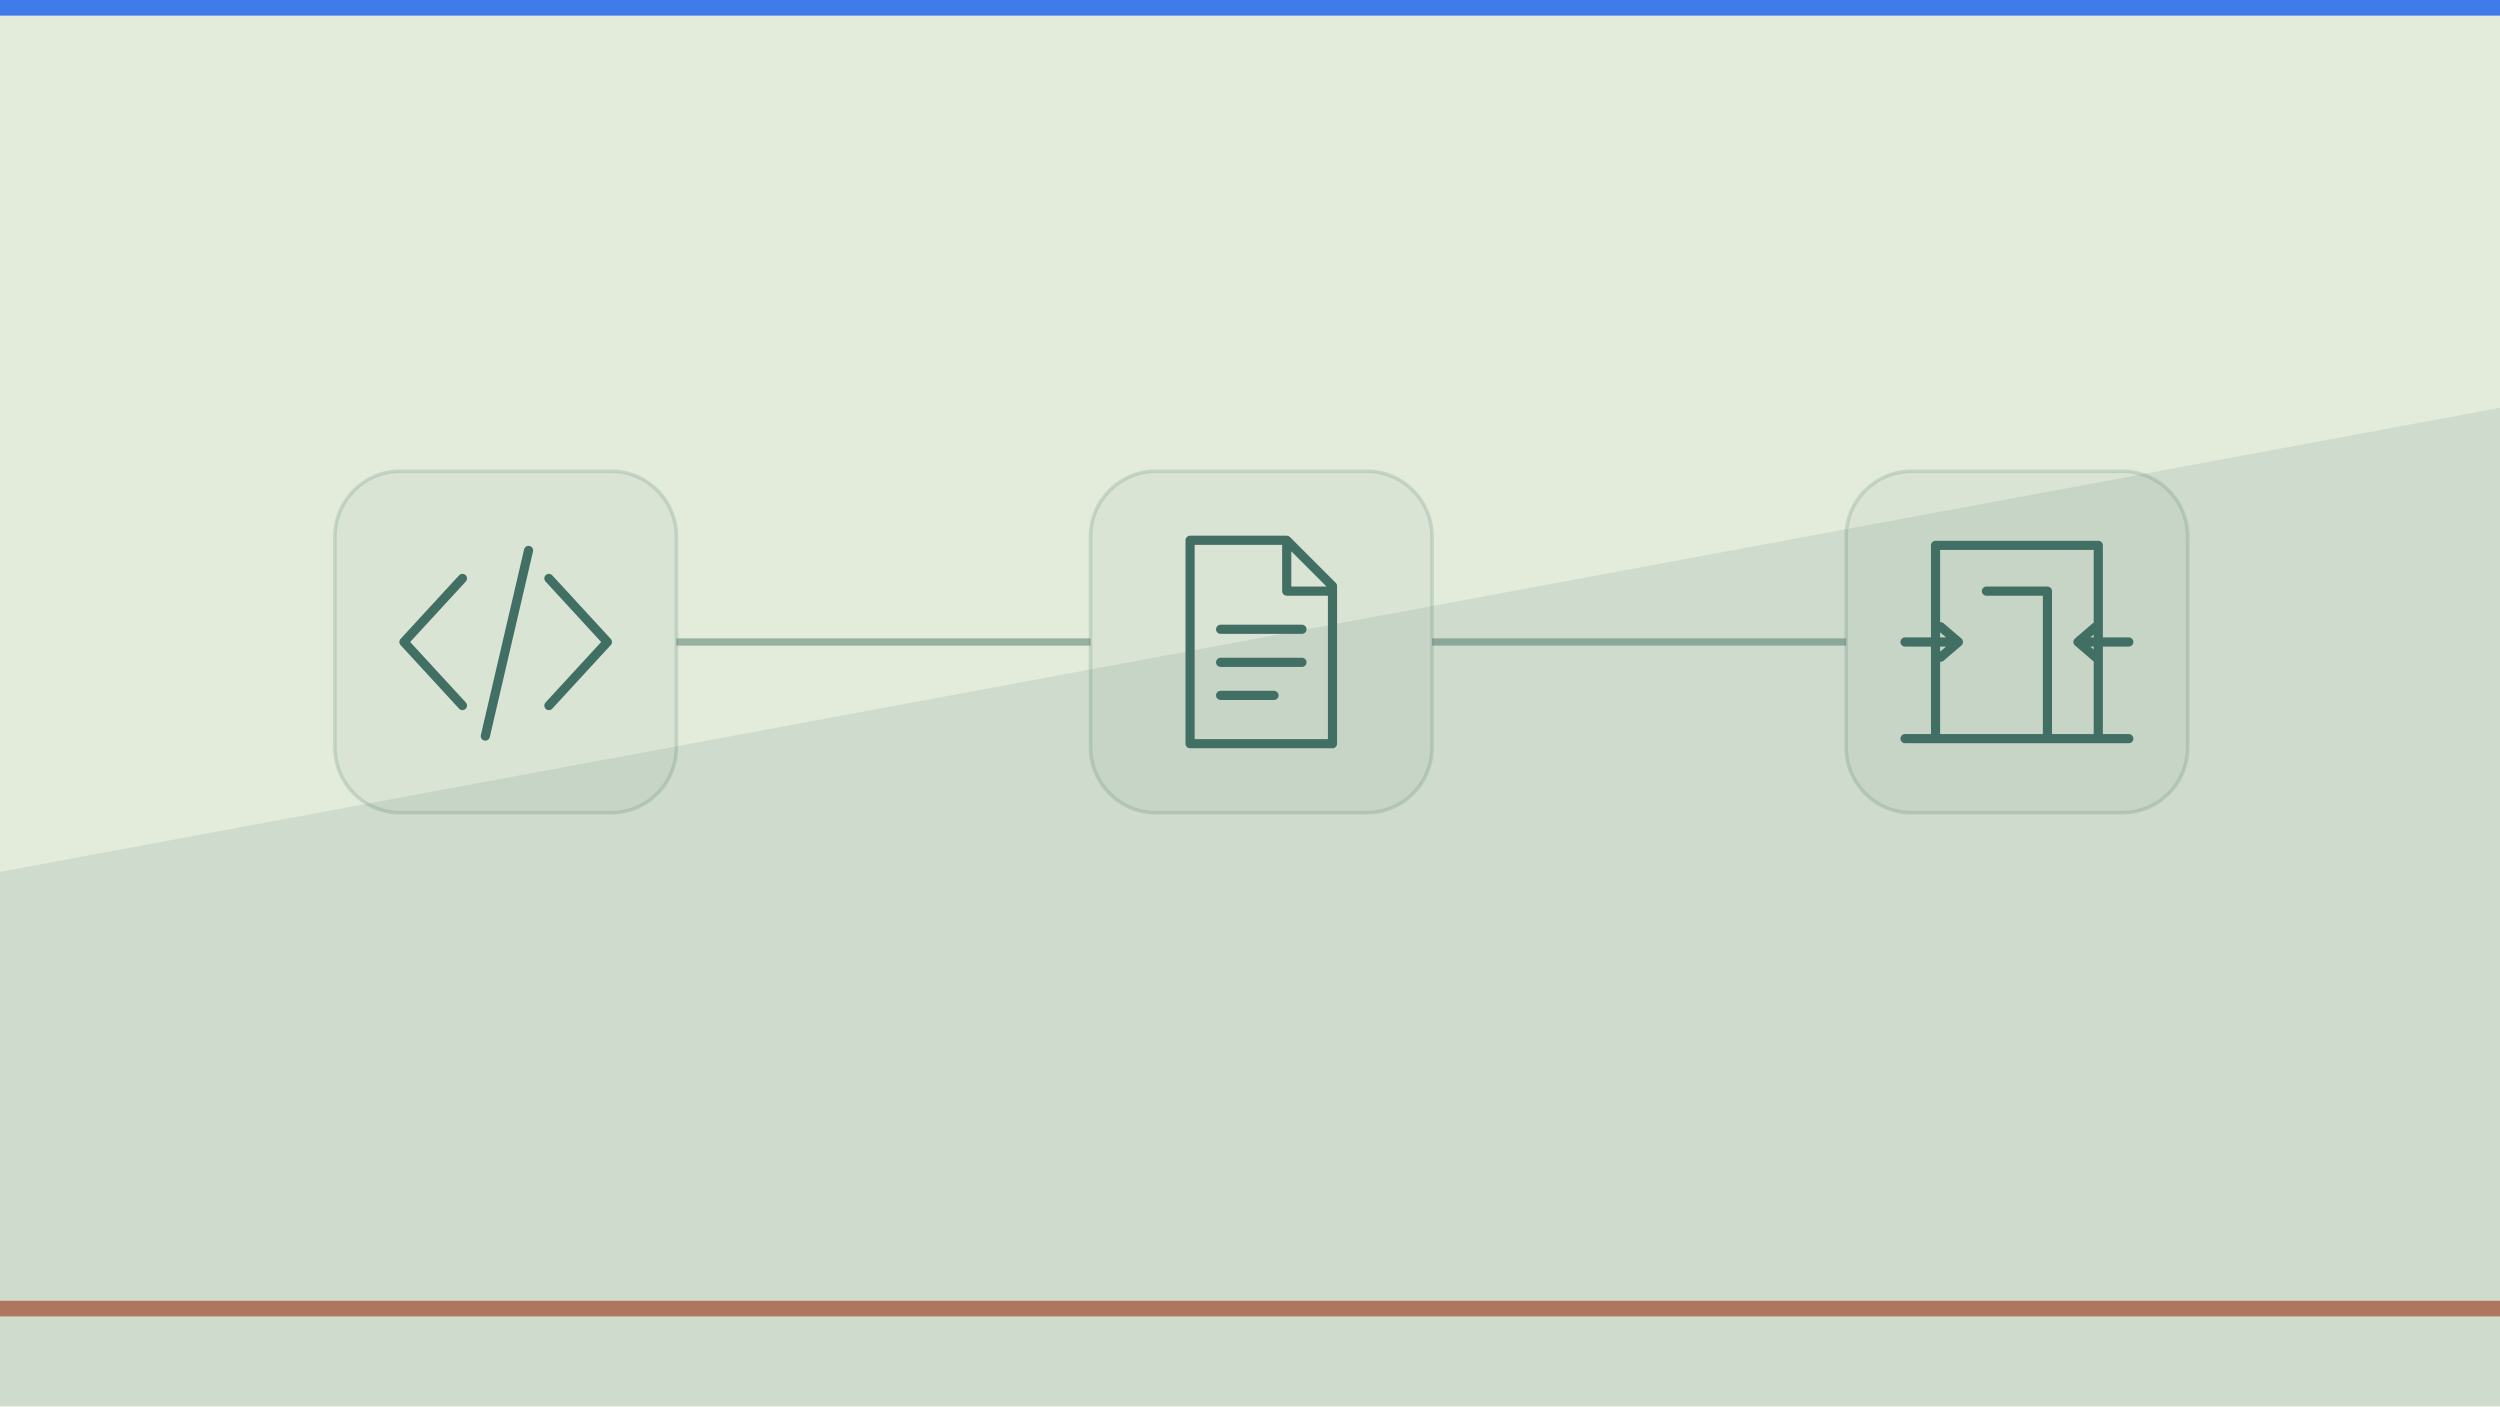
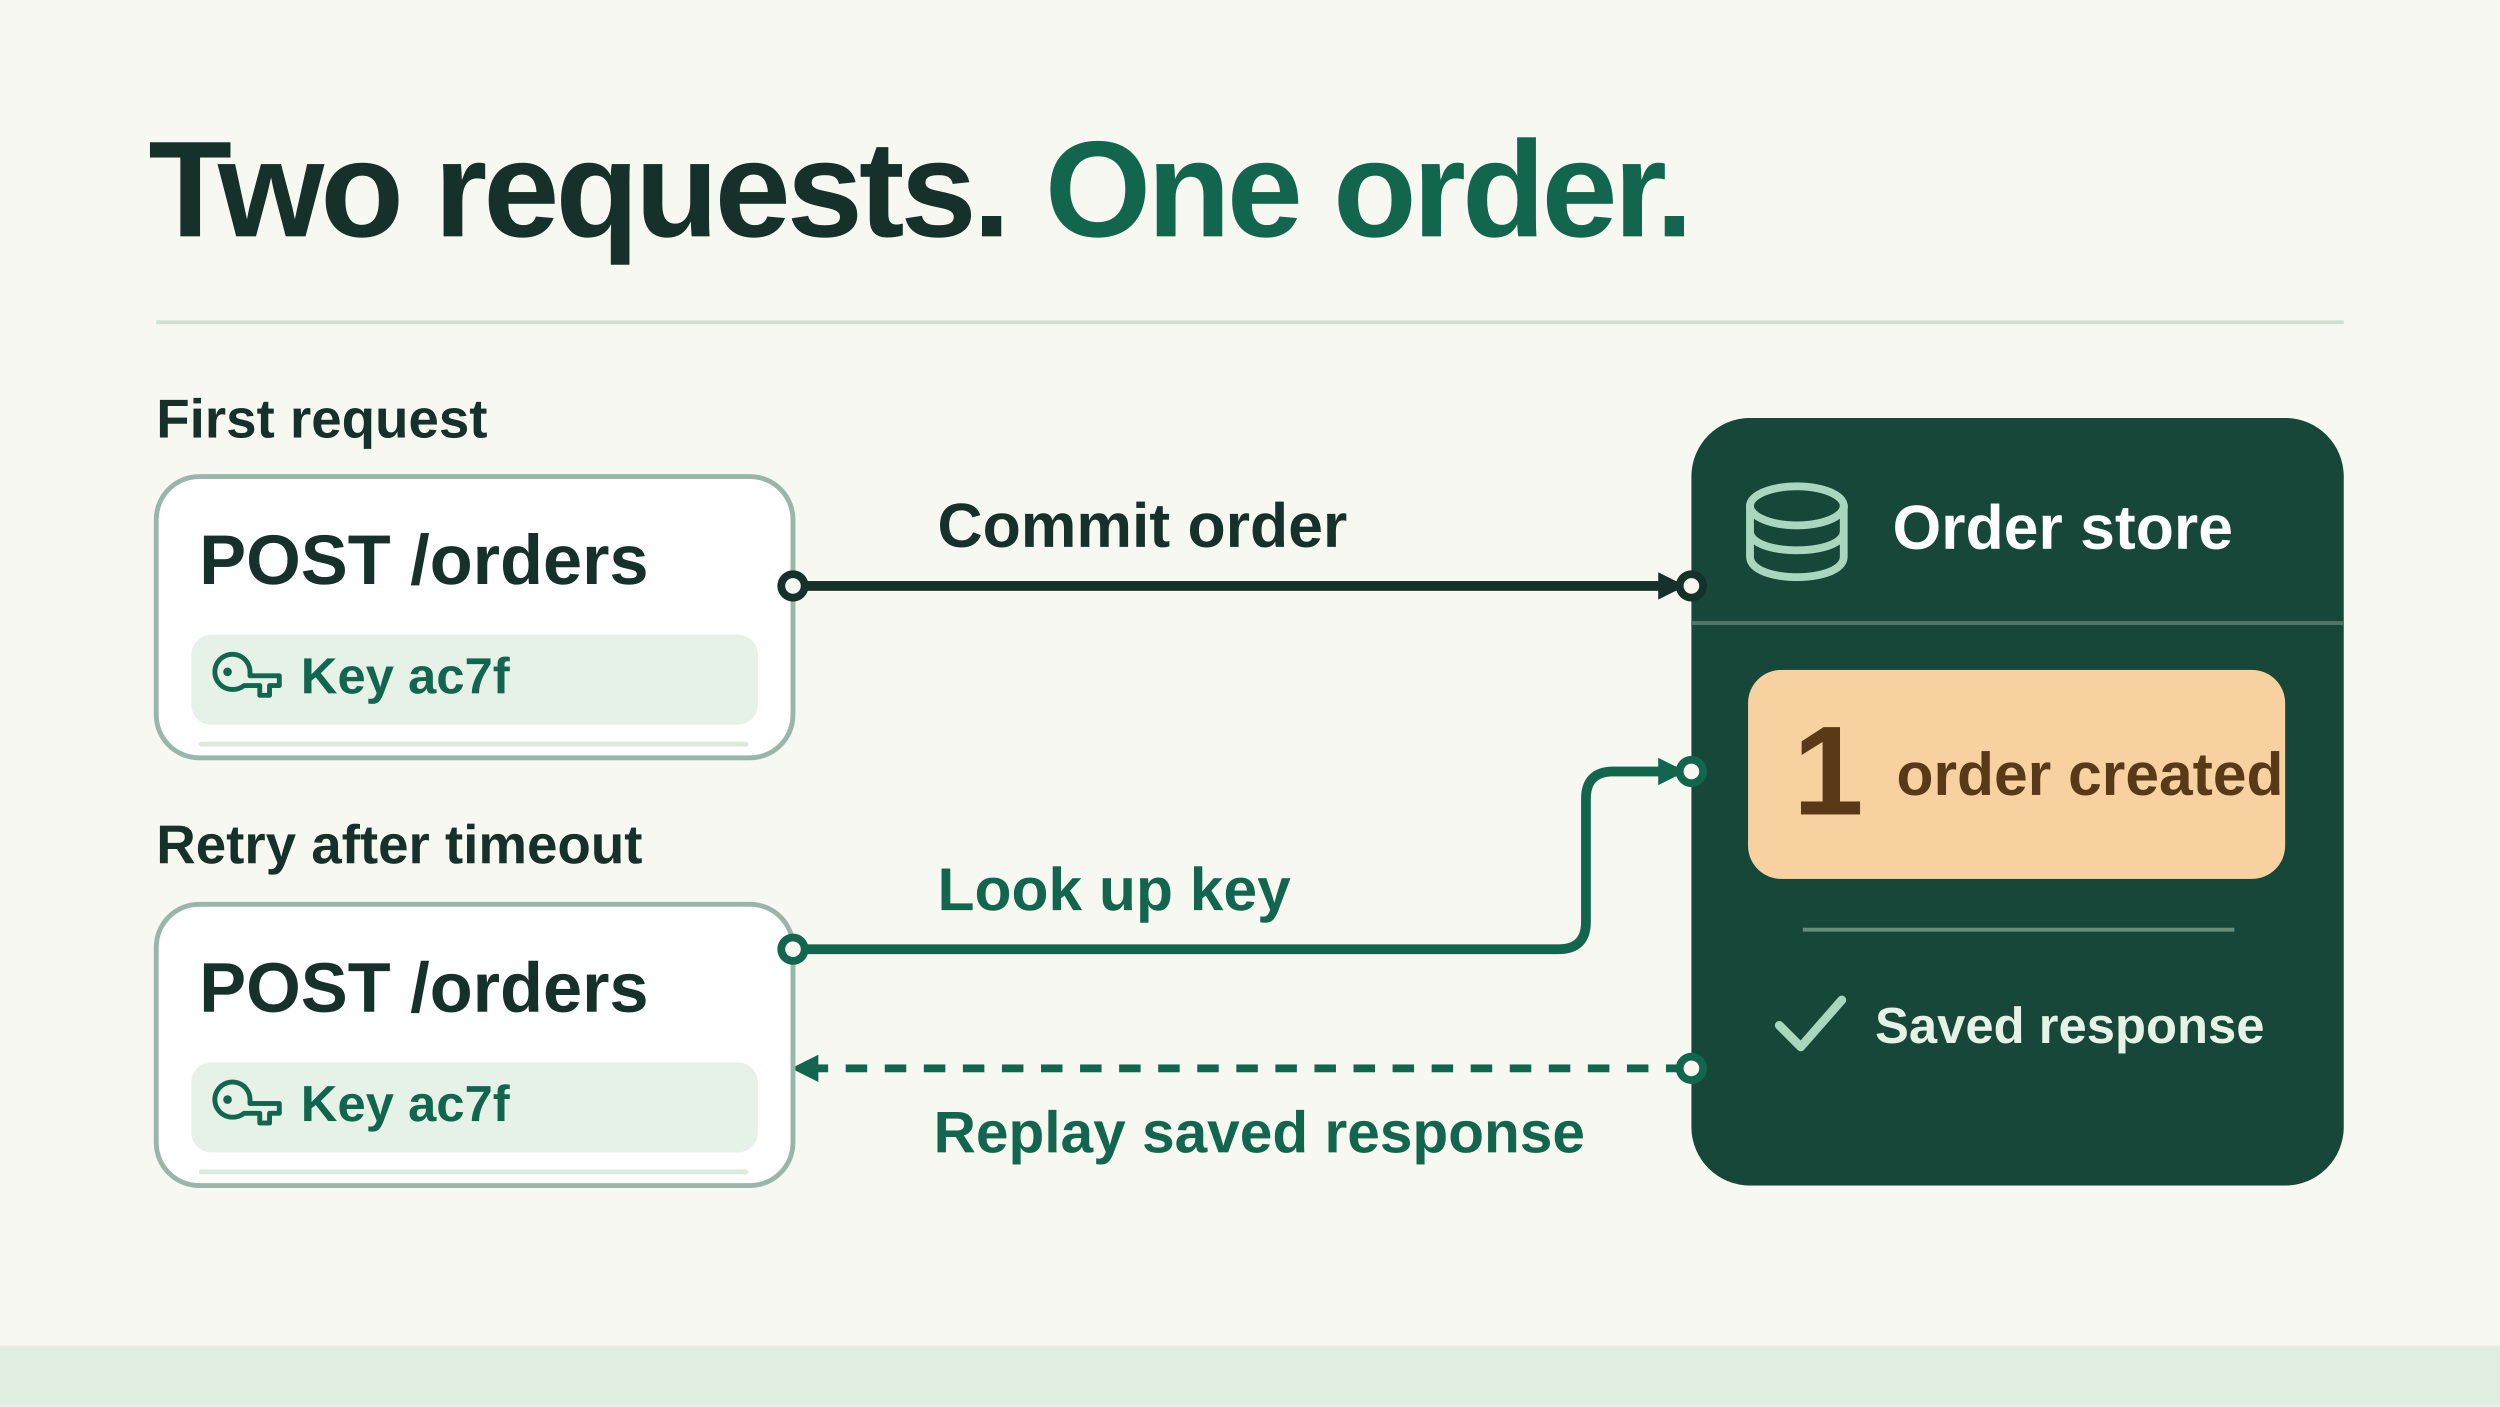
- <svg xmlns="http://www.w3.org/2000/svg" viewBox="0 0 1280 720" width="1280" height="720" role="img" aria-label="Conceptual illustration for API Design for Enterprise Systems: The Decisions That Age Well: Client, Contract, Service." preserveAspectRatio="xMidYMid meet" data-article-art="api-design-enterprise" data-art-scene="api" data-composition="process-strip">
-   <defs>
-     <clipPath id="cpcover-api-design-enterprise">
-       <rect width="1280" height="720" />
-     </clipPath>
-   </defs>
-   <g clip-path="url(#cpcover-api-design-enterprise)">
-     <rect width="1280" height="720" fill="#e3ebdb" />
-     <g transform="translate(0 0) scale(2)">
-       <path d="M0 223.2L640 104.4V360H0z" fill="#426f64" opacity=".13" />
-       <path d="M0 335H640" stroke="#a25438" stroke-width="4" opacity=".75" />
-       <path d="M0 0h640v4H0z" fill="#2f6fed" opacity=".9" />
-       <g transform="translate(69 76) scale(0.93)">
-         <rect x="18" y="48" width="94" height="94" rx="18" fill="#426f64" fill-opacity=".055" stroke="#426f64" stroke-opacity=".18" />
-         <g transform="translate(30 60) scale(0.7)">
-           <g fill="none" stroke="#426f64" stroke-width="3.6" stroke-linecap="round" stroke-linejoin="round">
-             <path d="M33 25L10 50l23 25m34-50l23 25-23 25M59 14L42 87" />
-           </g>
-         </g>
-         <rect x="226" y="48" width="94" height="94" rx="18" fill="#426f64" fill-opacity=".055" stroke="#426f64" stroke-opacity=".18" />
-         <g transform="translate(238 60) scale(0.7)">
-           <g fill="none" stroke="#426f64" stroke-width="3.6" stroke-linecap="round" stroke-linejoin="round">
-             <path d="M22 10h38l18 18v62H22z M60 10v20h18 M34 45h32 M34 58h32 M34 71h21" />
-           </g>
-         </g>
-         <rect x="434" y="48" width="94" height="94" rx="18" fill="#426f64" fill-opacity=".055" stroke="#426f64" stroke-opacity=".18" />
-         <g transform="translate(446 60) scale(0.7)">
-           <g fill="none" stroke="#426f64" stroke-width="3.6" stroke-linecap="round" stroke-linejoin="round">
-             <path d="M18 88V12h64v76M38 30h24v58M6 88h88 M6 50h20m48 0h20 M20 44l7 6-7 6m61-12l-7 6 7 6" />
-           </g>
-         </g>
-         <path d="M112 95L226 95" stroke="#426f64" stroke-width="2" opacity=".48" fill="none" />
-         <path d="M320 95L434 95" stroke="#426f64" stroke-width="2" opacity=".48" fill="none" />
+ <svg xmlns="http://www.w3.org/2000/svg" data-article-art="api-design-enterprise" role="img" aria-label="Two order requests carry the same idempotency key. The first commits one order, and the retry looks up the key and gets the stored response." width="1280" height="720" viewBox="0 0 1280 720">
+   <svg width="100%" height="100%" viewBox="0 0 1280 720" preserveAspectRatio="xMidYMid slice" role="img" aria-label="An initial order request and a retry use the same idempotency key. The initial request commits one order. The retry looks up the key and receives the stored result.">
+     <defs>
+       <marker id="first-arrow" markerWidth="14" markerHeight="14" refX="13" refY="7" orient="auto" markerUnits="userSpaceOnUse">
+         <path d="M0 0L14 7 0 14Z" fill="#153129" />
+       </marker>
+       <marker id="lookup-arrow" markerWidth="14" markerHeight="14" refX="13" refY="7" orient="auto" markerUnits="userSpaceOnUse">
+         <path d="M0 0L14 7 0 14Z" fill="#13664E" />
+       </marker>
+       <g id="request">
+         <rect width="326" height="144" rx="22" fill="#FFFFFF" stroke="#99B6AA" stroke-width="2.5" />
+         <path d="M23 137H302" stroke="#DDEBDD" stroke-width="2.5" stroke-linecap="round" />
+         <rect x="18" y="81" width="290" height="46" rx="10" fill="#E6F2E8" />
+         <path d="M39 109a9 9 0 119-9v2h15v5h-5v5h-5v-5h-8a9 9 0 01-6 2Z" fill="none" stroke="#13664E" stroke-width="2.5" stroke-linejoin="round" />
+         <circle cx="36.5" cy="100" r="2.2" fill="#13664E" />
+       </g>
+     </defs>
+     <rect width="1280" height="720" fill="#F7F8F2" />
+     <path d="M0 689H1280V720H0Z" fill="#DFEEE1" />
+     <path d="M80 165H1200" stroke="#D1DFD2" stroke-width="2" />
+     <g font-family="Arial, Helvetica, sans-serif">
+       <text x="76" y="121" font-size="70" font-weight="700" fill="#153129" letter-spacing="-2">Two requests. <tspan fill="#13664E">One order.</tspan>
+       </text>
+       <path d="M405 300H862" fill="none" stroke="#153129" stroke-width="5" marker-end="url(#first-arrow)" />
+       <path d="M405 486H798Q812 486 812 472V409Q812 395 826 395H862" fill="none" stroke="#13664E" stroke-width="5" marker-end="url(#lookup-arrow)" />
+       <path d="M864 547H406" fill="none" stroke="#13664E" stroke-width="4" stroke-dasharray="11 9" marker-end="url(#lookup-arrow)" />
+       <text x="480" y="280" font-size="32" font-weight="700" fill="#153129">Commit order</text>
+       <text x="480" y="466" font-size="31" font-weight="700" fill="#13664E">Look up key</text>
+       <text x="478" y="590" font-size="30" font-weight="700" fill="#13664E">Replay saved response</text>
+       <text x="80" y="224" font-size="28" font-weight="700" fill="#153129">First request</text>
+       <use href="#request" x="80" y="244" />
+       <text x="102" y="299" font-size="36" font-weight="700" fill="#153129">POST /orders</text>
+       <text x="154" y="355" font-size="26" font-weight="700" fill="#13664E">Key ac7f</text>
+       <text x="80" y="442" font-size="28" font-weight="700" fill="#153129">Retry after timeout</text>
+       <use href="#request" x="80" y="463" />
+       <text x="102" y="518" font-size="36" font-weight="700" fill="#153129">POST /orders</text>
+       <text x="154" y="574" font-size="26" font-weight="700" fill="#13664E">Key ac7f</text>
+       <rect x="866" y="214" width="334" height="393" rx="30" fill="#174738" />
+       <path d="M866 319H1200" stroke="#4D7866" stroke-width="2" />
+       <g fill="none" stroke="#A8D7BD" stroke-width="4" stroke-linecap="round">
+         <ellipse cx="920" cy="259" rx="24" ry="10" />
+         <path d="M896 259v26c0 14 48 14 48 0v-26m-48 13c0 13 48 13 48 0" />
+       </g>
+       <text x="969" y="281" font-size="32" font-weight="700" fill="#FFFFFF">Order store</text>
+       <rect x="895" y="343" width="275" height="107" rx="17" fill="#F8D1A0" />
+       <text x="918" y="417" font-size="65" font-weight="700" fill="#593918">1</text>
+       <text x="971" y="407" font-size="31" font-weight="700" fill="#593918">order created</text>
+       <path d="M923 476H1144" stroke="#648F7D" stroke-width="2" />
+       <path d="M911 525l11 11 21-24" fill="none" stroke="#A8D7BD" stroke-width="4.5" stroke-linecap="round" stroke-linejoin="round" />
+       <text x="960" y="534" font-size="26" font-weight="700" fill="#E6F2E8">Saved response</text>
+       <g fill="#F7F8F2" stroke-width="4">
+         <circle cx="406" cy="300" r="6" stroke="#153129" />
+         <circle cx="406" cy="486" r="6" stroke="#13664E" />
+         <circle cx="866" cy="300" r="6" stroke="#153129" />
+         <circle cx="866" cy="395" r="6" stroke="#13664E" />
+         <circle cx="866" cy="547" r="6" stroke="#13664E" />
      </g>
    </g>
-   </g>
+   </svg>
</svg>
